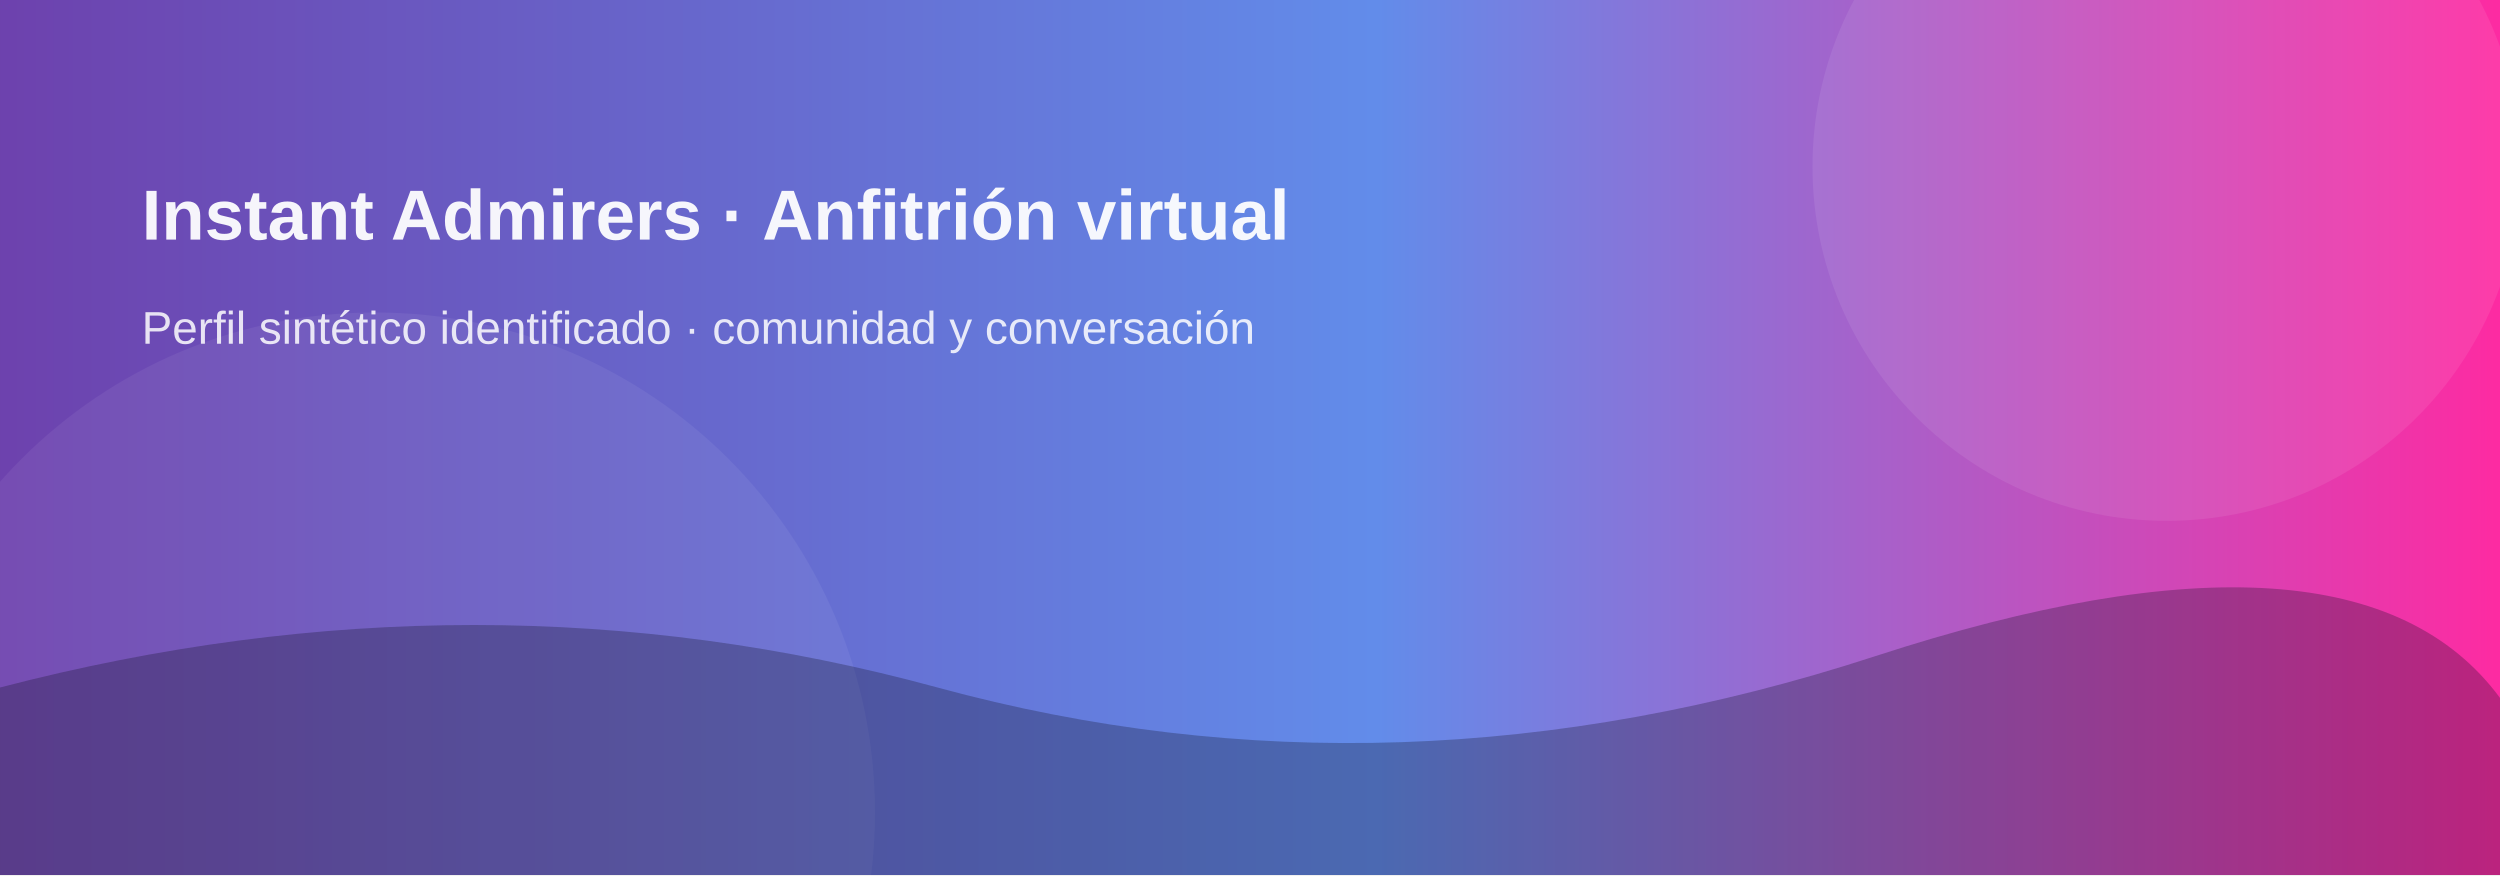
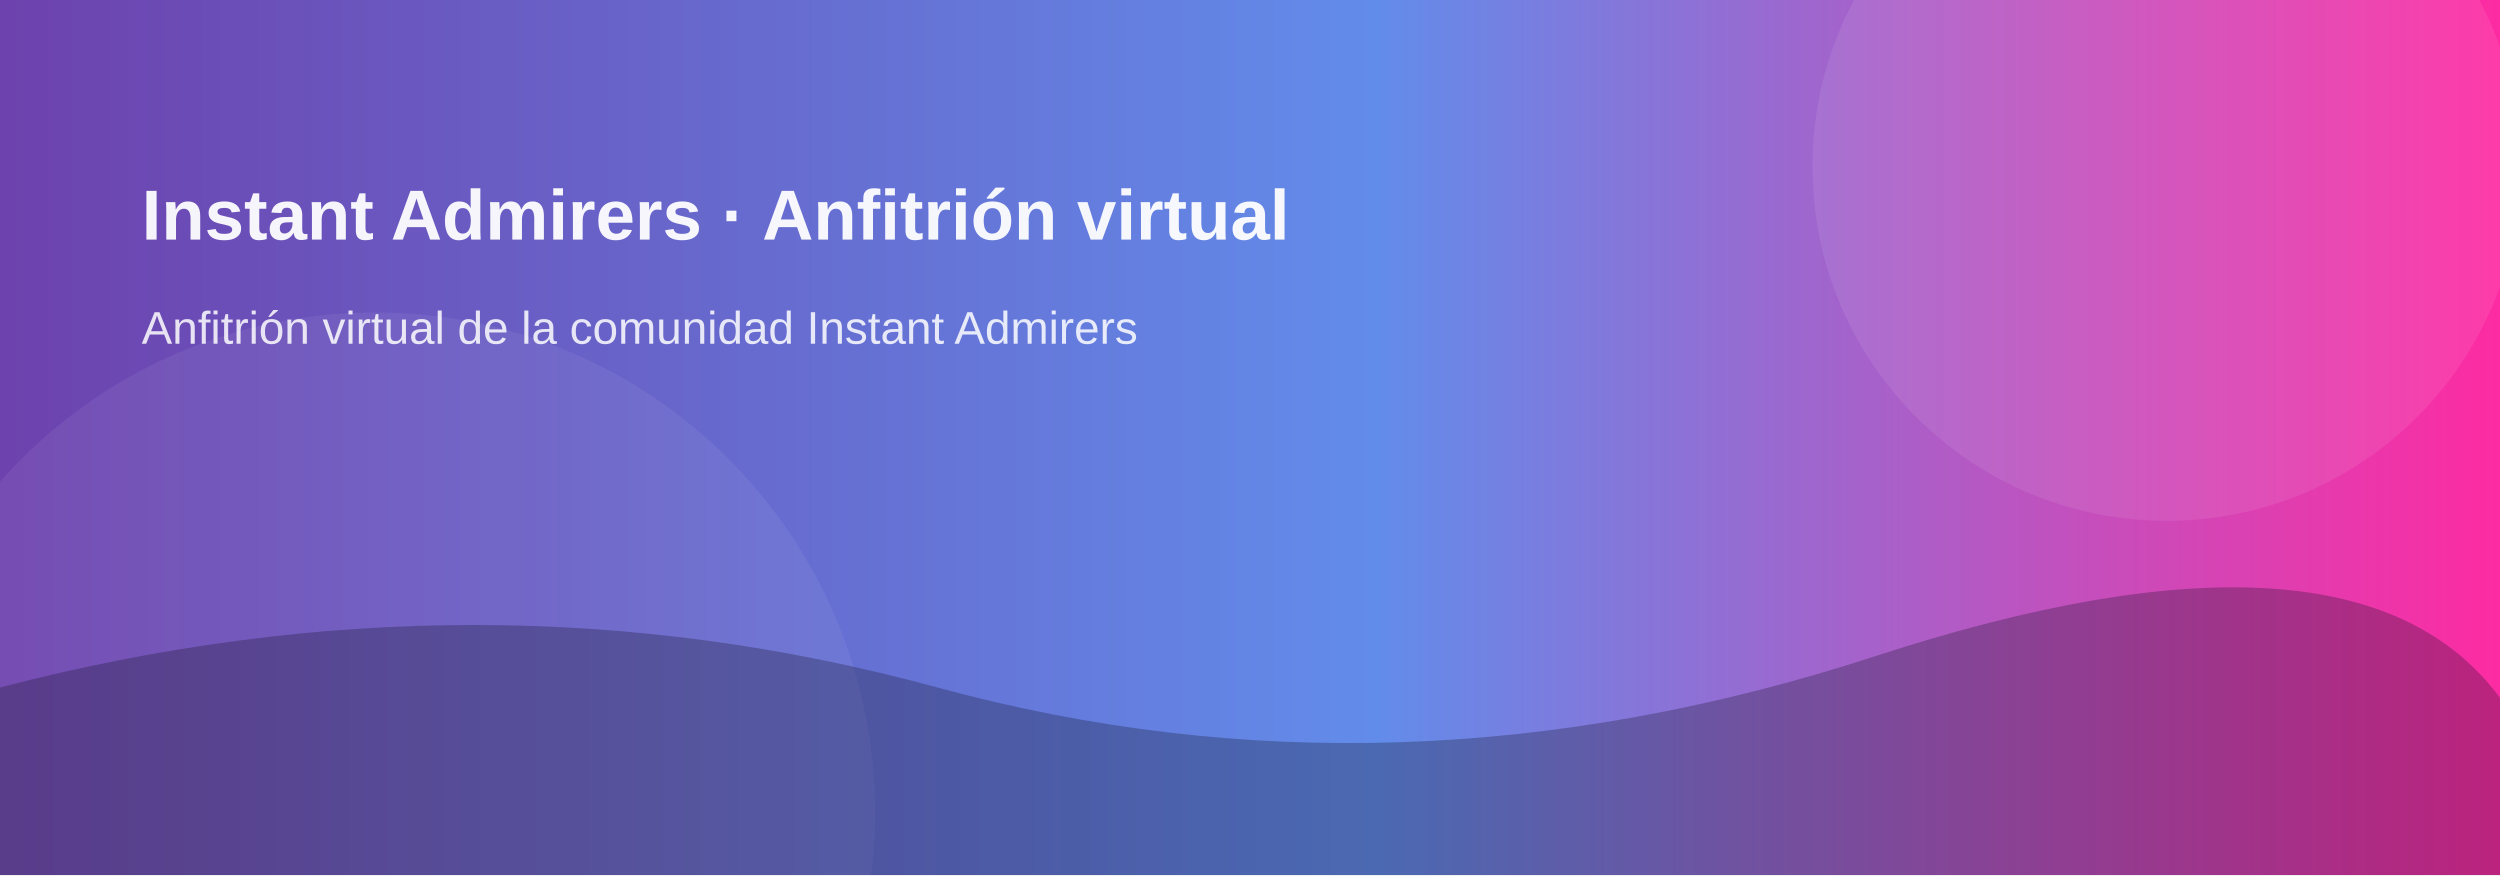
<svg xmlns="http://www.w3.org/2000/svg" viewBox="0 0 1200 420">
  <defs>
    <linearGradient id="g" x1="0" x2="1">
      <stop stop-color="#6d41ad" />
      <stop offset=".55" stop-color="#628cea" />
      <stop offset="1" stop-color="#ff2aa1" />
    </linearGradient>
  </defs>
  <rect width="1200" height="420" fill="url(#g)" />
  <circle cx="1040" cy="80" r="170" fill="#fff" opacity=".08" />
  <circle cx="180" cy="390" r="240" fill="#fff" opacity=".06" />
  <path d="M0 330 Q230 270 450 330 T900 315 T1200 335 V420 H0Z" fill="#0d1020" opacity=".28" />
  <text x="68" y="115" fill="#fff" font-family="Arial,sans-serif" font-size="34" font-weight="700" opacity=".94">Instant Admirers · Anfitrión virtual</text>
-   <text x="68" y="165" fill="#fff" font-family="Arial,sans-serif" font-size="22" opacity=".84">Perfil sintético identificado · comunidad y conversación</text>
+   <text x="68" y="165" fill="#fff" font-family="Arial,sans-serif" font-size="22" opacity=".84">Anfitrión virtual de la comunidad Instant Admirers</text>
</svg>
